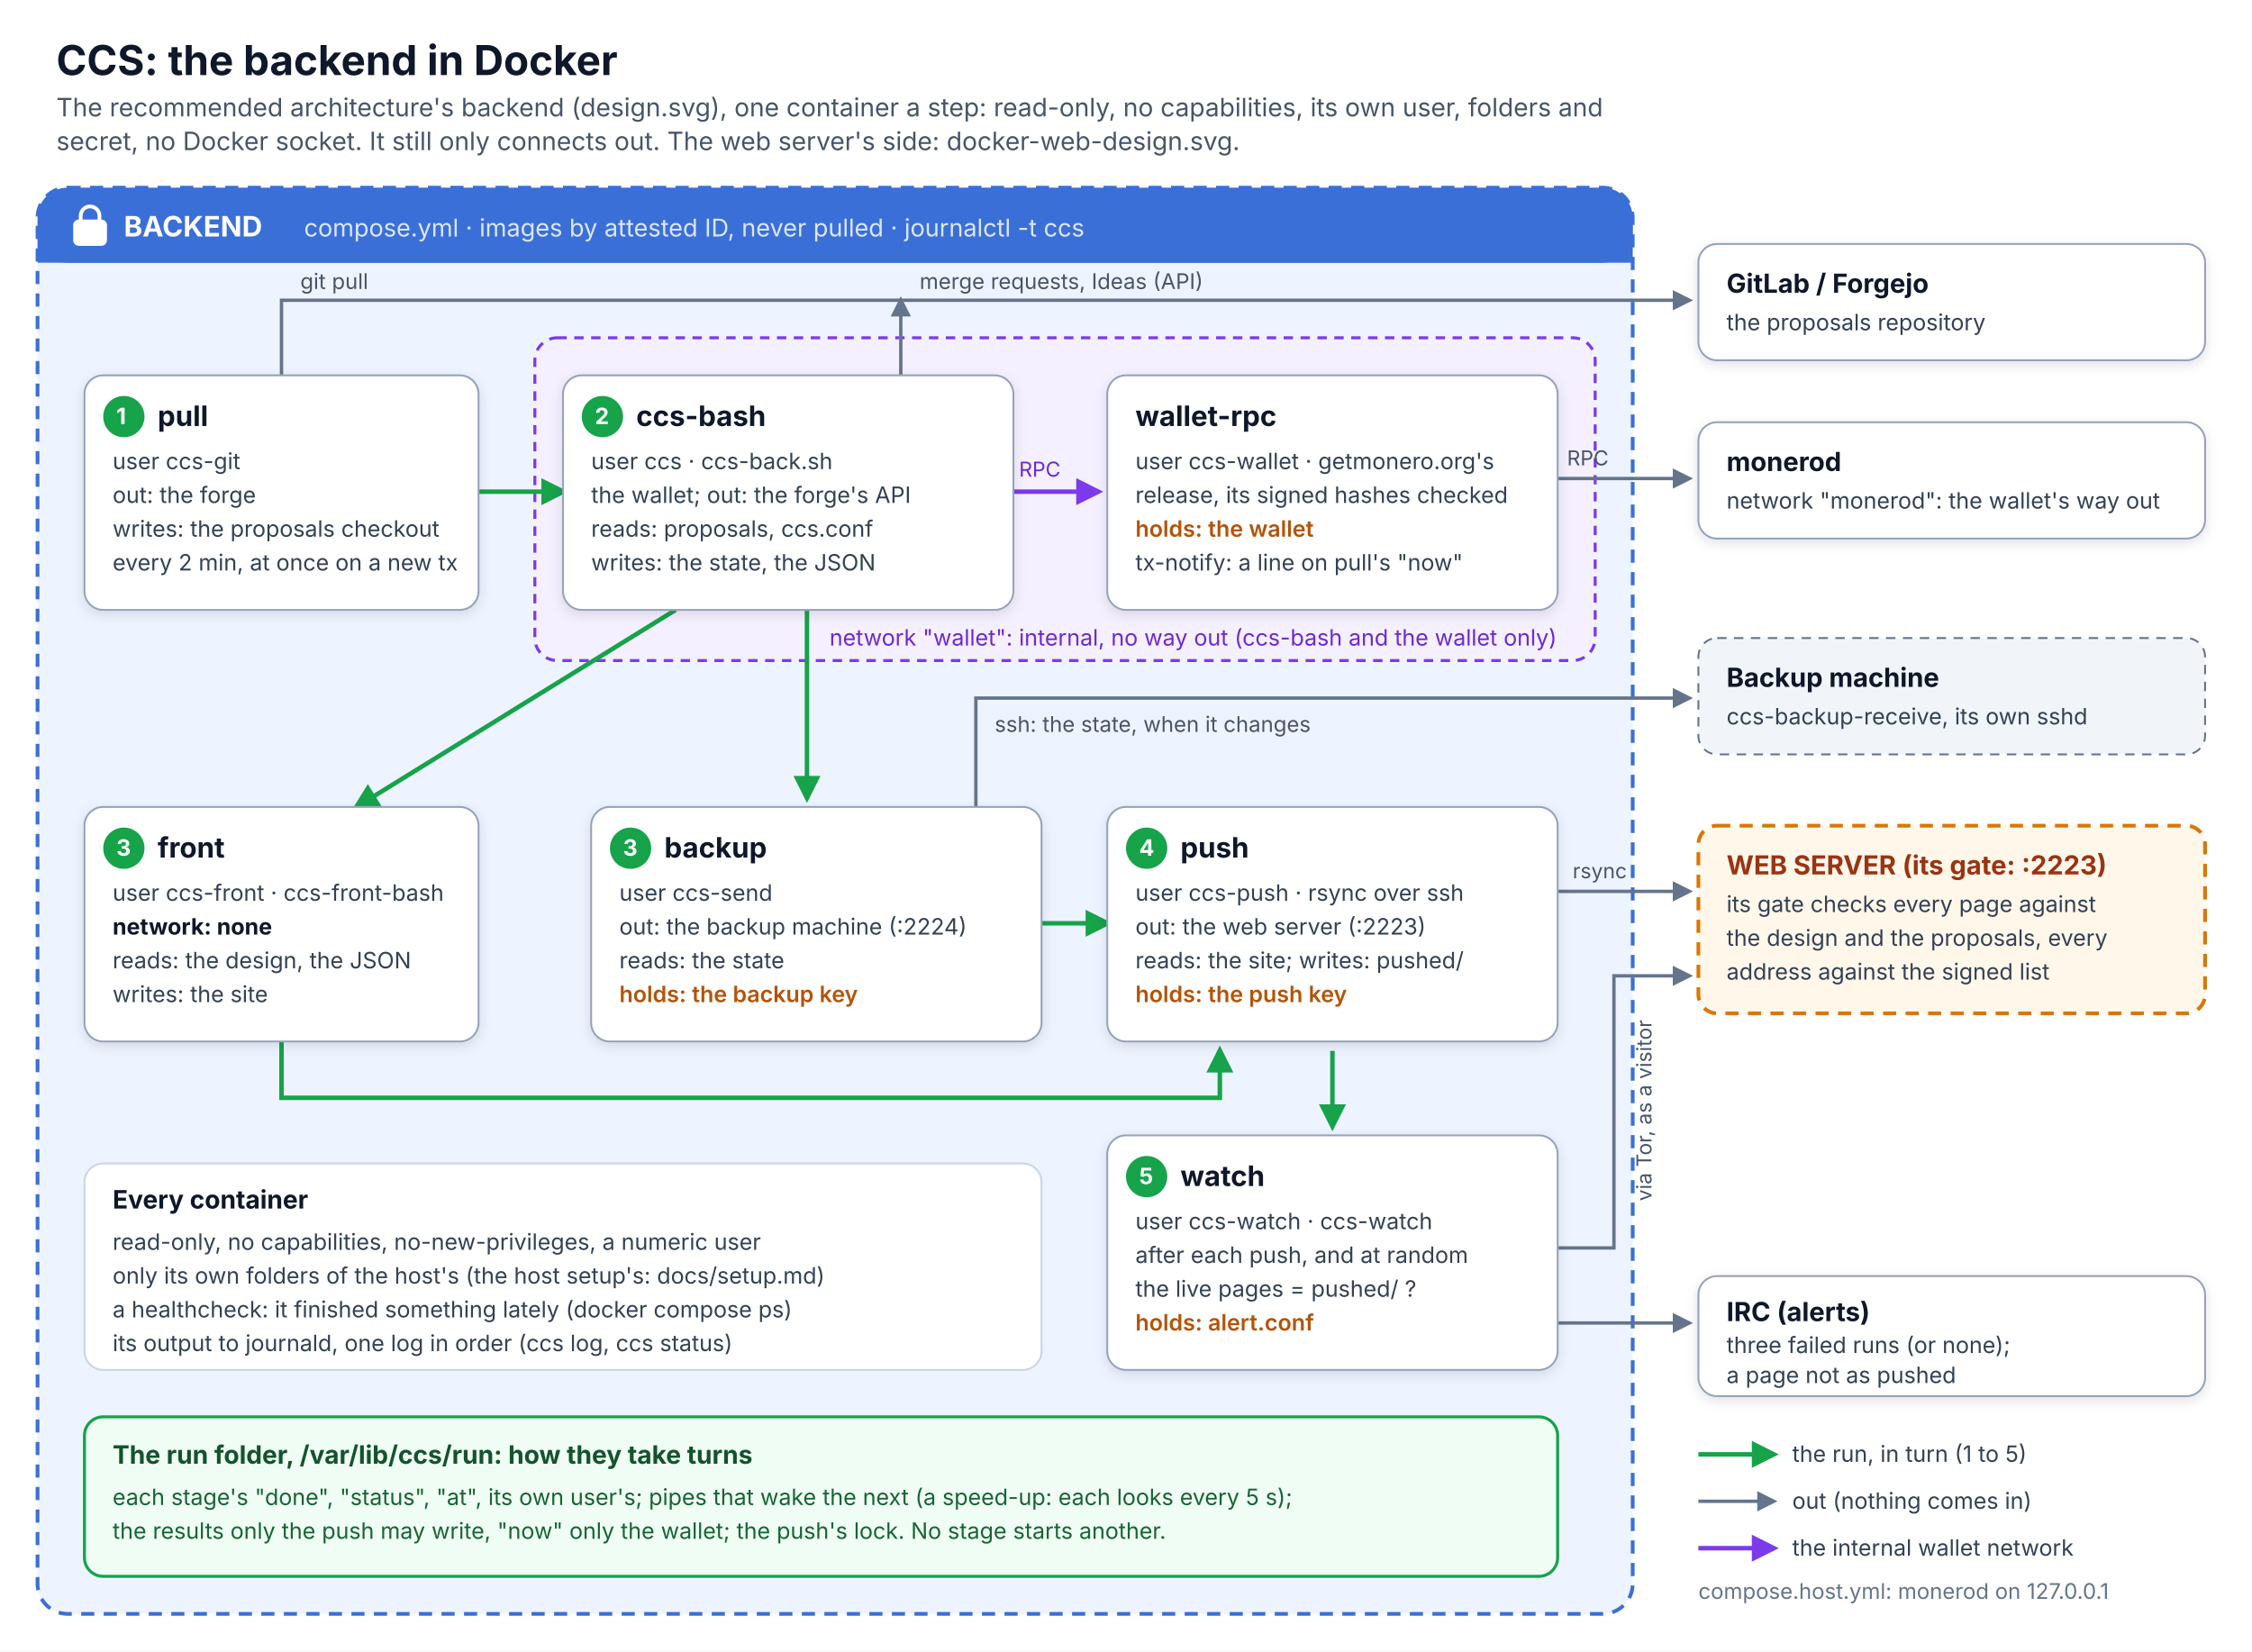
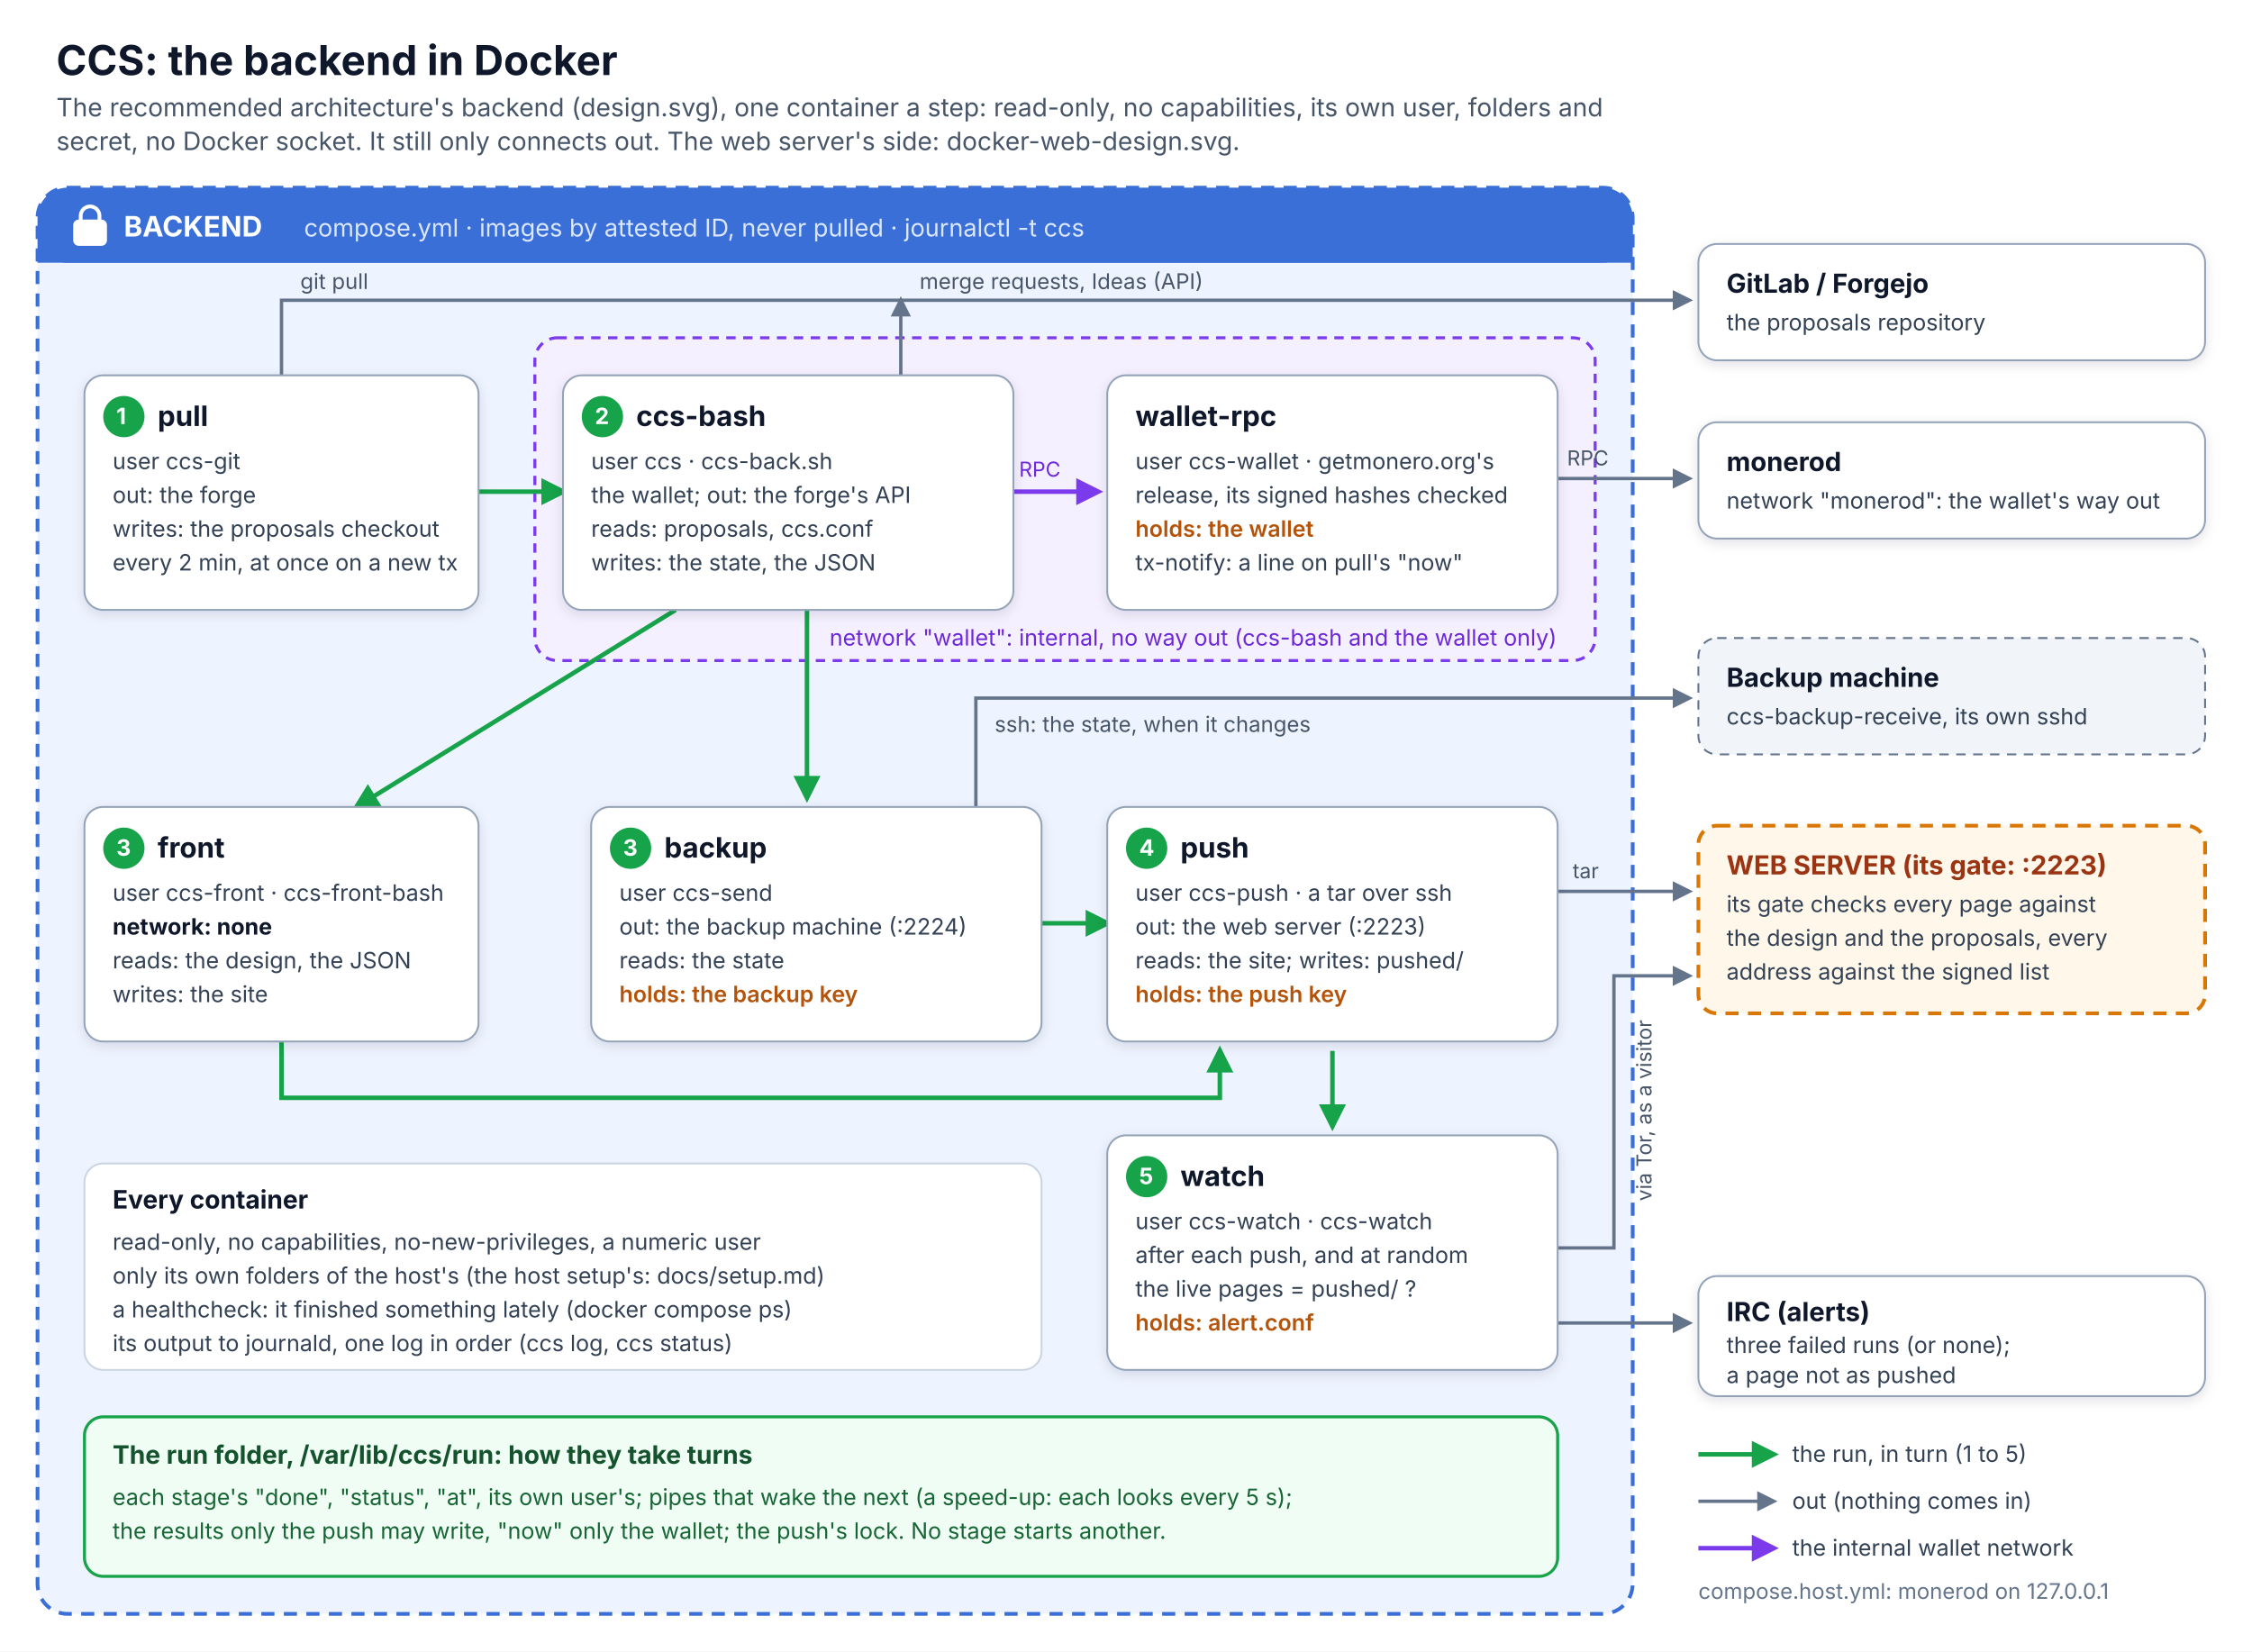
<svg xmlns="http://www.w3.org/2000/svg" viewBox="0 0 1200 880" width="1200" height="880" font-family="Inter, Helvetica, Arial, sans-serif">
  <defs>
    <filter id="sh" x="-10%" y="-10%" width="120%" height="130%">
      <feDropShadow dx="0" dy="2" stdDeviation="3" flood-color="#0f172a" flood-opacity="0.12" />
    </filter>
    <marker id="g" viewBox="0 0 10 10" refX="8" refY="5" markerWidth="6" markerHeight="6" orient="auto">
      <path d="M0,0 L10,5 L0,10 z" fill="#16a34a" />
    </marker>
    <marker id="s" viewBox="0 0 10 10" refX="8" refY="5" markerWidth="6" markerHeight="6" orient="auto">
      <path d="M0,0 L10,5 L0,10 z" fill="#64748b" />
    </marker>
    <marker id="p" viewBox="0 0 10 10" refX="8" refY="5" markerWidth="6" markerHeight="6" orient="auto">
      <path d="M0,0 L10,5 L0,10 z" fill="#7c3aed" />
    </marker>
  </defs>
  <rect width="1200" height="880" fill="#ffffff" />
  <text x="30" y="40" font-size="22" font-weight="700" fill="#0f172a">CCS: the backend in Docker</text>
  <text x="30" y="62" font-size="13.5" fill="#475569">The recommended architecture's backend (design.svg), one container a step: read-only, no capabilities, its own user, folders and</text>
  <text x="30" y="80" font-size="13.5" fill="#475569">secret, no Docker socket. It still only connects out. The web server's side: docker-web-design.svg.</text>
  <rect x="20" y="100" width="850" height="760" rx="16" fill="#eef4ff" stroke="#3b6fd8" stroke-width="2" stroke-dasharray="7 5" />
  <rect x="20" y="100" width="850" height="40" rx="16" fill="#3b6fd8" />
  <rect x="20" y="120" width="850" height="20" fill="#3b6fd8" />
  <g transform="translate(40,110)" fill="none" stroke="#ffffff" stroke-width="2">
    <rect x="0" y="8" width="16" height="12" rx="2" fill="#ffffff" />
    <path d="M3,8 V5 a5,5 0 0 1 10,0 V8" />
  </g>
  <text x="66" y="126" font-size="15" font-weight="700" fill="#ffffff">BACKEND</text>
  <text x="162" y="126" font-size="13" fill="#dbe7ff">compose.yml · images by attested ID, never pulled · journalctl -t ccs</text>
  <rect x="285" y="180" width="565" height="172" rx="12" fill="#f5f0ff" stroke="#7c3aed" stroke-width="1.6" stroke-dasharray="5 4" />
  <text x="442" y="344" font-size="12" fill="#6d28d9">network "wallet": internal, no way out (ccs-bash and the wallet only)</text>
  <g fill="none" stroke="#64748b" stroke-width="1.8" marker-end="url(#s)">
    <path d="M150,200 V160 H900" />
    <path d="M480,200 V160" />
    <path d="M830,255 H900" />
    <path d="M520,430 V372 H900" />
    <path d="M830,475 H900" />
    <path d="M830,665 H860 V520 H900" />
    <path d="M830,705 H900" />
  </g>
  <text x="160" y="154" font-size="11.5" fill="#475569">git pull</text>
  <text x="490" y="154" font-size="11.5" fill="#475569">merge requests, Ideas (API)</text>
  <text x="530" y="390" font-size="11.5" fill="#475569">ssh: the state, when it changes</text>
  <text x="835" y="248" font-size="11" fill="#475569">RPC</text>
  <g fill="none" stroke="#16a34a" stroke-width="2.4" marker-end="url(#g)">
    <path d="M255,262 H300" />
    <path d="M360,325 L190,430" />
    <path d="M430,325 V425" />
    <path d="M555,492 H590" />
    <path d="M150,555 V585 H650 V560" />
    <path d="M710,560 V600" />
  </g>
  <path d="M540,262 H585" fill="none" stroke="#7c3aed" stroke-width="2.4" marker-end="url(#p)" />
  <text x="543" y="254" font-size="11" fill="#6d28d9">RPC</text>
  <g font-size="12" fill="#334155">
    <g filter="url(#sh)">
      <rect x="45" y="200" width="210" height="125" rx="10" fill="#ffffff" stroke="#94a3b8" />
    </g>
    <circle cx="66" cy="222" r="11" fill="#16a34a" />
    <text x="62" y="226" font-size="12" font-weight="700" fill="#ffffff">1</text>
    <text x="84" y="227" font-size="15" font-weight="700" fill="#0f172a">pull</text>
    <text x="60" y="250">user ccs-git</text>
    <text x="60" y="268">out: the forge</text>
    <text x="60" y="286">writes: the proposals checkout</text>
    <text x="60" y="304">every 2 min, at once on a new tx</text>
    <g filter="url(#sh)">
      <rect x="300" y="200" width="240" height="125" rx="10" fill="#ffffff" stroke="#94a3b8" />
    </g>
    <circle cx="321" cy="222" r="11" fill="#16a34a" />
    <text x="317" y="226" font-size="12" font-weight="700" fill="#ffffff">2</text>
    <text x="339" y="227" font-size="15" font-weight="700" fill="#0f172a">ccs-bash</text>
    <text x="315" y="250">user ccs · ccs-back.sh</text>
    <text x="315" y="268">the wallet; out: the forge's API</text>
    <text x="315" y="286">reads: proposals, ccs.conf</text>
    <text x="315" y="304">writes: the state, the JSON</text>
    <g filter="url(#sh)">
      <rect x="590" y="200" width="240" height="125" rx="10" fill="#ffffff" stroke="#94a3b8" />
    </g>
    <text x="605" y="227" font-size="15" font-weight="700" fill="#0f172a">wallet-rpc</text>
    <text x="605" y="250">user ccs-wallet · getmonero.org's</text>
    <text x="605" y="268">release, its signed hashes checked</text>
    <text x="605" y="286" fill="#b45309" font-weight="600">holds: the wallet</text>
    <text x="605" y="304">tx-notify: a line on pull's "now"</text>
    <g filter="url(#sh)">
      <rect x="45" y="430" width="210" height="125" rx="10" fill="#ffffff" stroke="#94a3b8" />
    </g>
    <circle cx="66" cy="452" r="11" fill="#16a34a" />
    <text x="62" y="456" font-size="12" font-weight="700" fill="#ffffff">3</text>
    <text x="84" y="457" font-size="15" font-weight="700" fill="#0f172a">front</text>
    <text x="60" y="480">user ccs-front · ccs-front-bash</text>
    <text x="60" y="498" font-weight="700" fill="#0f172a">network: none</text>
    <text x="60" y="516">reads: the design, the JSON</text>
    <text x="60" y="534">writes: the site</text>
    <g filter="url(#sh)">
      <rect x="315" y="430" width="240" height="125" rx="10" fill="#ffffff" stroke="#94a3b8" />
    </g>
    <circle cx="336" cy="452" r="11" fill="#16a34a" />
    <text x="332" y="456" font-size="12" font-weight="700" fill="#ffffff">3</text>
    <text x="354" y="457" font-size="15" font-weight="700" fill="#0f172a">backup</text>
    <text x="330" y="480">user ccs-send</text>
    <text x="330" y="498">out: the backup machine (:2224)</text>
    <text x="330" y="516">reads: the state</text>
    <text x="330" y="534" fill="#b45309" font-weight="600">holds: the backup key</text>
    <g filter="url(#sh)">
      <rect x="590" y="430" width="240" height="125" rx="10" fill="#ffffff" stroke="#94a3b8" />
    </g>
    <circle cx="611" cy="452" r="11" fill="#16a34a" />
    <text x="607" y="456" font-size="12" font-weight="700" fill="#ffffff">4</text>
    <text x="629" y="457" font-size="15" font-weight="700" fill="#0f172a">push</text>
-     <text x="605" y="480">user ccs-push · rsync over ssh</text>
+     <text x="605" y="480">user ccs-push · a tar over ssh</text>
    <text x="605" y="498">out: the web server (:2223)</text>
    <text x="605" y="516">reads: the site; writes: pushed/</text>
    <text x="605" y="534" fill="#b45309" font-weight="600">holds: the push key</text>
    <g filter="url(#sh)">
      <rect x="590" y="605" width="240" height="125" rx="10" fill="#ffffff" stroke="#94a3b8" />
    </g>
    <circle cx="611" cy="627" r="11" fill="#16a34a" />
    <text x="607" y="631" font-size="12" font-weight="700" fill="#ffffff">5</text>
    <text x="629" y="632" font-size="15" font-weight="700" fill="#0f172a">watch</text>
    <text x="605" y="655">user ccs-watch · ccs-watch</text>
    <text x="605" y="673">after each push, and at random</text>
    <text x="605" y="691">the live pages = pushed/ ?</text>
    <text x="605" y="709" fill="#b45309" font-weight="600">holds: alert.conf</text>
  </g>
  <rect x="45" y="620" width="510" height="110" rx="10" fill="#ffffff" stroke="#cbd5e1" />
  <text x="60" y="644" font-size="13.5" font-weight="700" fill="#0f172a">Every container</text>
  <g font-size="12" fill="#334155">
    <text x="60" y="666">read-only, no capabilities, no-new-privileges, a numeric user</text>
    <text x="60" y="684">only its own folders of the host's (the host setup's: docs/setup.md)</text>
    <text x="60" y="702">a healthcheck: it finished something lately (docker compose ps)</text>
    <text x="60" y="720">its output to journald, one log in order (ccs log, ccs status)</text>
  </g>
  <rect x="45" y="755" width="785" height="85" rx="10" fill="#f0fdf4" stroke="#16a34a" stroke-width="1.6" />
  <text x="60" y="780" font-size="13.5" font-weight="700" fill="#14532d">The run folder, /var/lib/ccs/run: how they take turns</text>
  <g font-size="12" fill="#166534">
    <text x="60" y="802">each stage's "done", "status", "at", its own user's; pipes that wake the next (a speed-up: each looks every 5 s);</text>
    <text x="60" y="820">the results only the push may write, "now" only the wallet; the push's lock. No stage starts another.</text>
  </g>
  <g font-size="12" fill="#334155">
    <g filter="url(#sh)">
      <rect x="905" y="130" width="270" height="62" rx="10" fill="#ffffff" stroke="#94a3b8" />
    </g>
    <text x="920" y="156" font-size="14" font-weight="700" fill="#0f172a">GitLab / Forgejo</text>
    <text x="920" y="176">the proposals repository</text>
    <g filter="url(#sh)">
      <rect x="905" y="225" width="270" height="62" rx="10" fill="#ffffff" stroke="#94a3b8" />
    </g>
    <text x="920" y="251" font-size="14" font-weight="700" fill="#0f172a">monerod</text>
    <text x="920" y="271">network "monerod": the wallet's way out</text>
    <rect x="905" y="340" width="270" height="62" rx="10" fill="#f1f5f9" stroke="#64748b" stroke-dasharray="5 4" />
    <text x="920" y="366" font-size="14" font-weight="700" fill="#0f172a">Backup machine</text>
    <text x="920" y="386">ccs-backup-receive, its own sshd</text>
    <rect x="905" y="440" width="270" height="100" rx="10" fill="#fff7ea" stroke="#d97706" stroke-width="2" stroke-dasharray="7 5" />
    <text x="920" y="466" font-size="14" font-weight="700" fill="#9a3412">WEB SERVER (its gate: :2223)</text>
    <text x="920" y="486">its gate checks every page against</text>
    <text x="920" y="504">the design and the proposals, every</text>
    <text x="920" y="522">address against the signed list</text>
    <g filter="url(#sh)">
      <rect x="905" y="680" width="270" height="64" rx="10" fill="#ffffff" stroke="#94a3b8" />
    </g>
    <text x="920" y="704" font-size="14" font-weight="700" fill="#0f172a">IRC (alerts)</text>
    <text x="920" y="721">three failed runs (or none);</text>
    <text x="920" y="737">a page not as pushed</text>
  </g>
-   <text x="838" y="468" font-size="11" fill="#475569">rsync</text>
+   <text x="838" y="468" font-size="11" fill="#475569">tar</text>
  <text x="880" y="640" font-size="11" fill="#475569" transform="rotate(-90 880 640)">via Tor, as a visitor</text>
  <g font-size="12" fill="#334155">
    <path d="M905,775 H945" stroke="#16a34a" stroke-width="2.4" marker-end="url(#g)" />
    <text x="955" y="779">the run, in turn (1 to 5)</text>
    <path d="M905,800 H945" stroke="#64748b" stroke-width="1.8" marker-end="url(#s)" />
    <text x="955" y="804">out (nothing comes in)</text>
    <path d="M905,825 H945" stroke="#7c3aed" stroke-width="2.4" marker-end="url(#p)" />
    <text x="955" y="829">the internal wallet network</text>
    <text x="905" y="852" font-size="11.5" fill="#64748b">compose.host.yml: monerod on 127.0.0.1</text>
  </g>
</svg>
